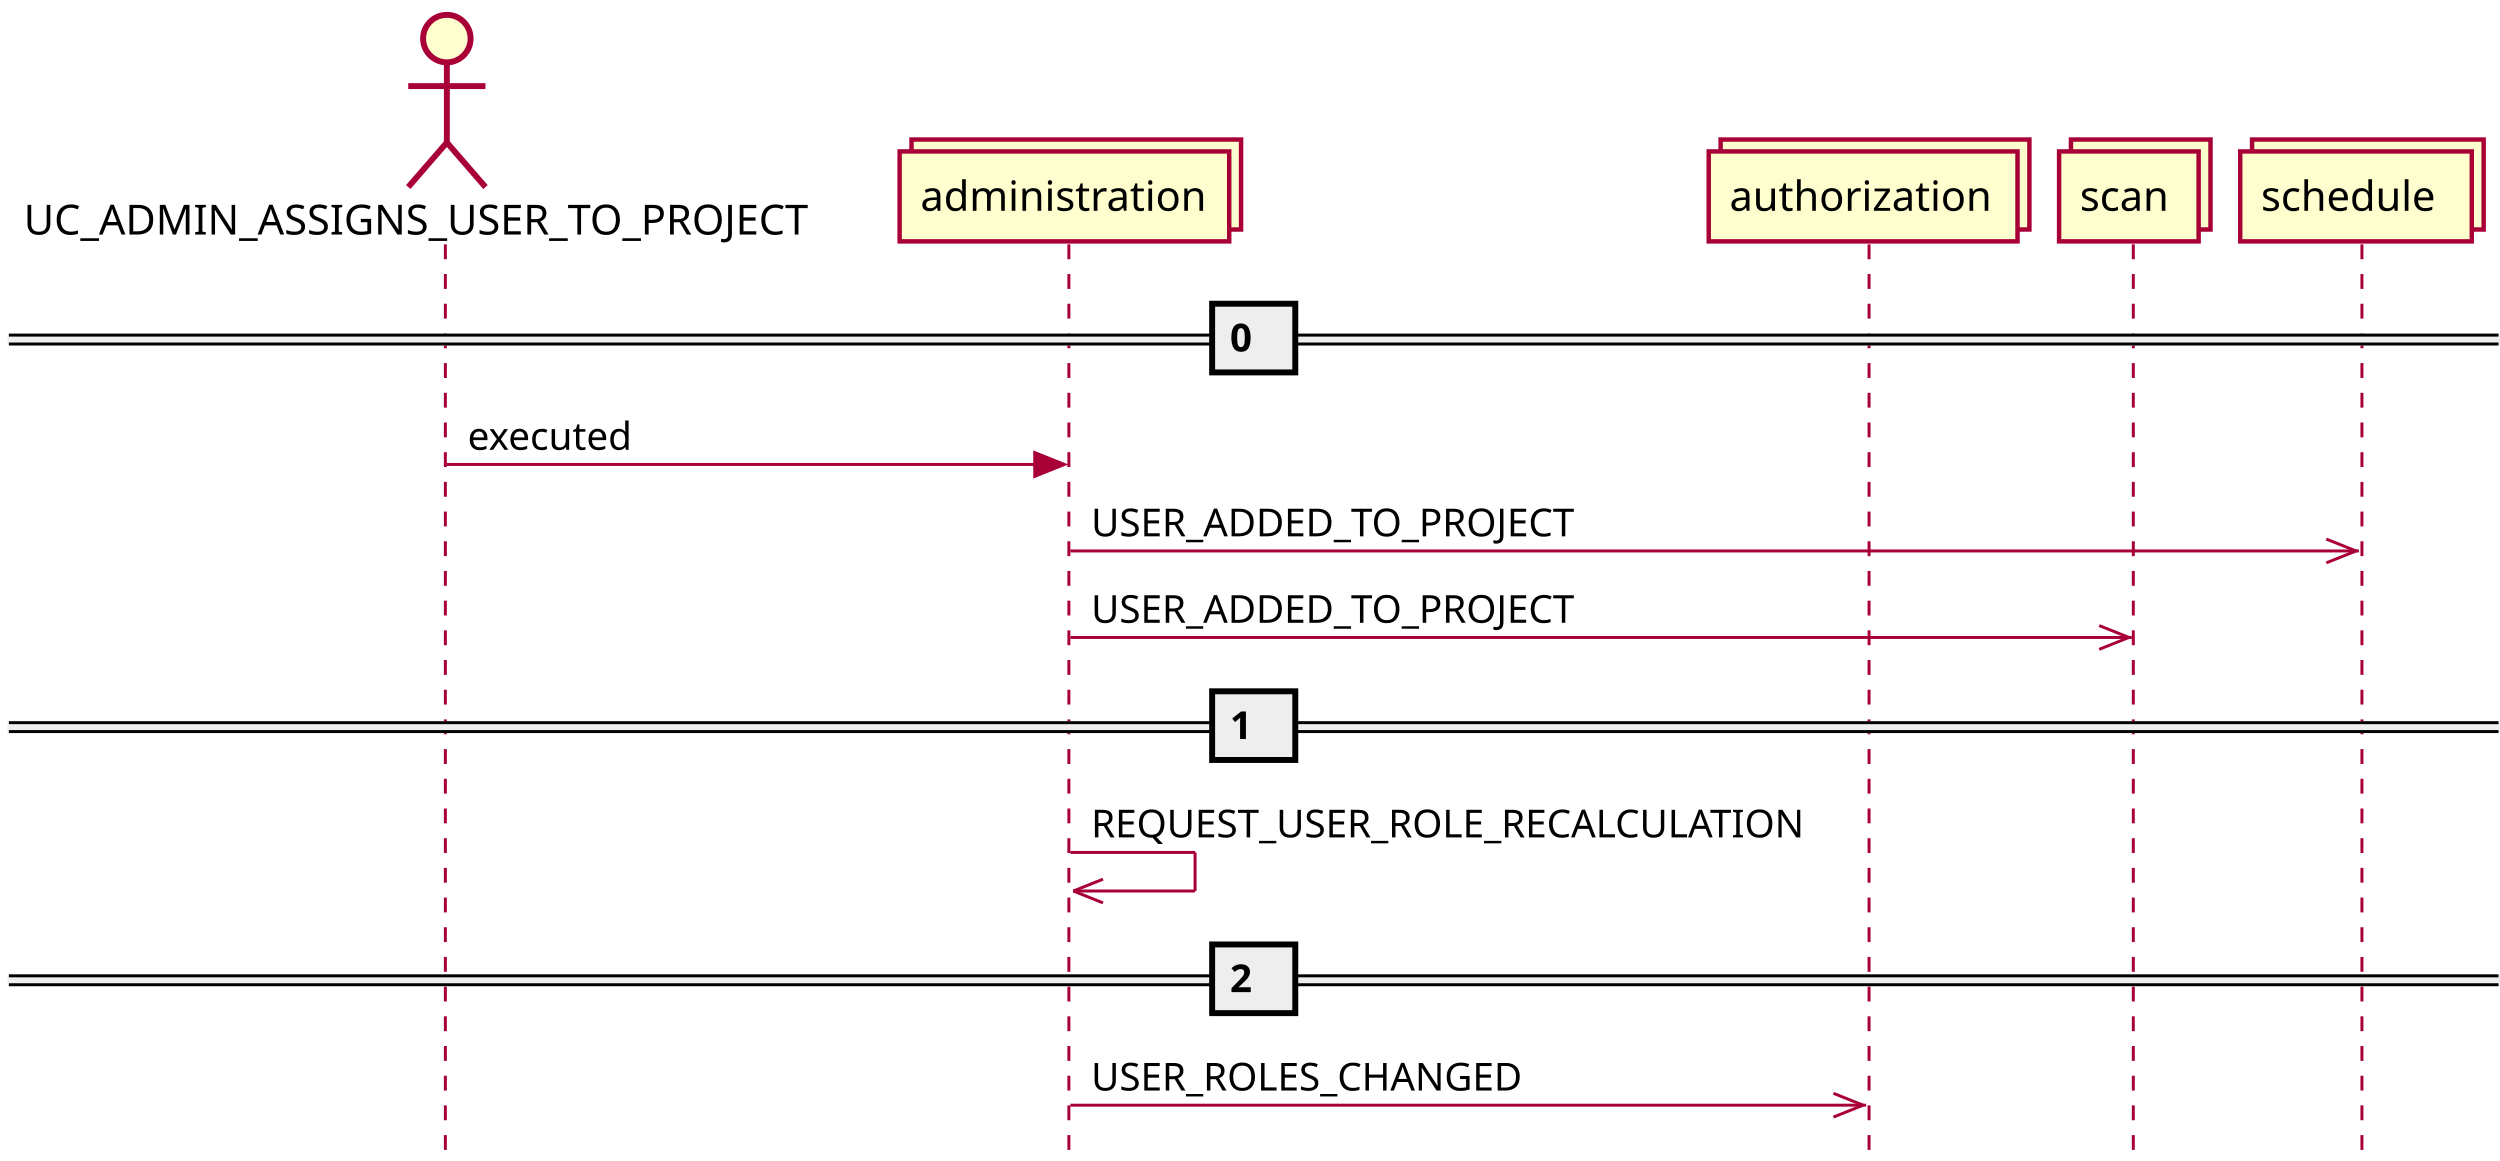
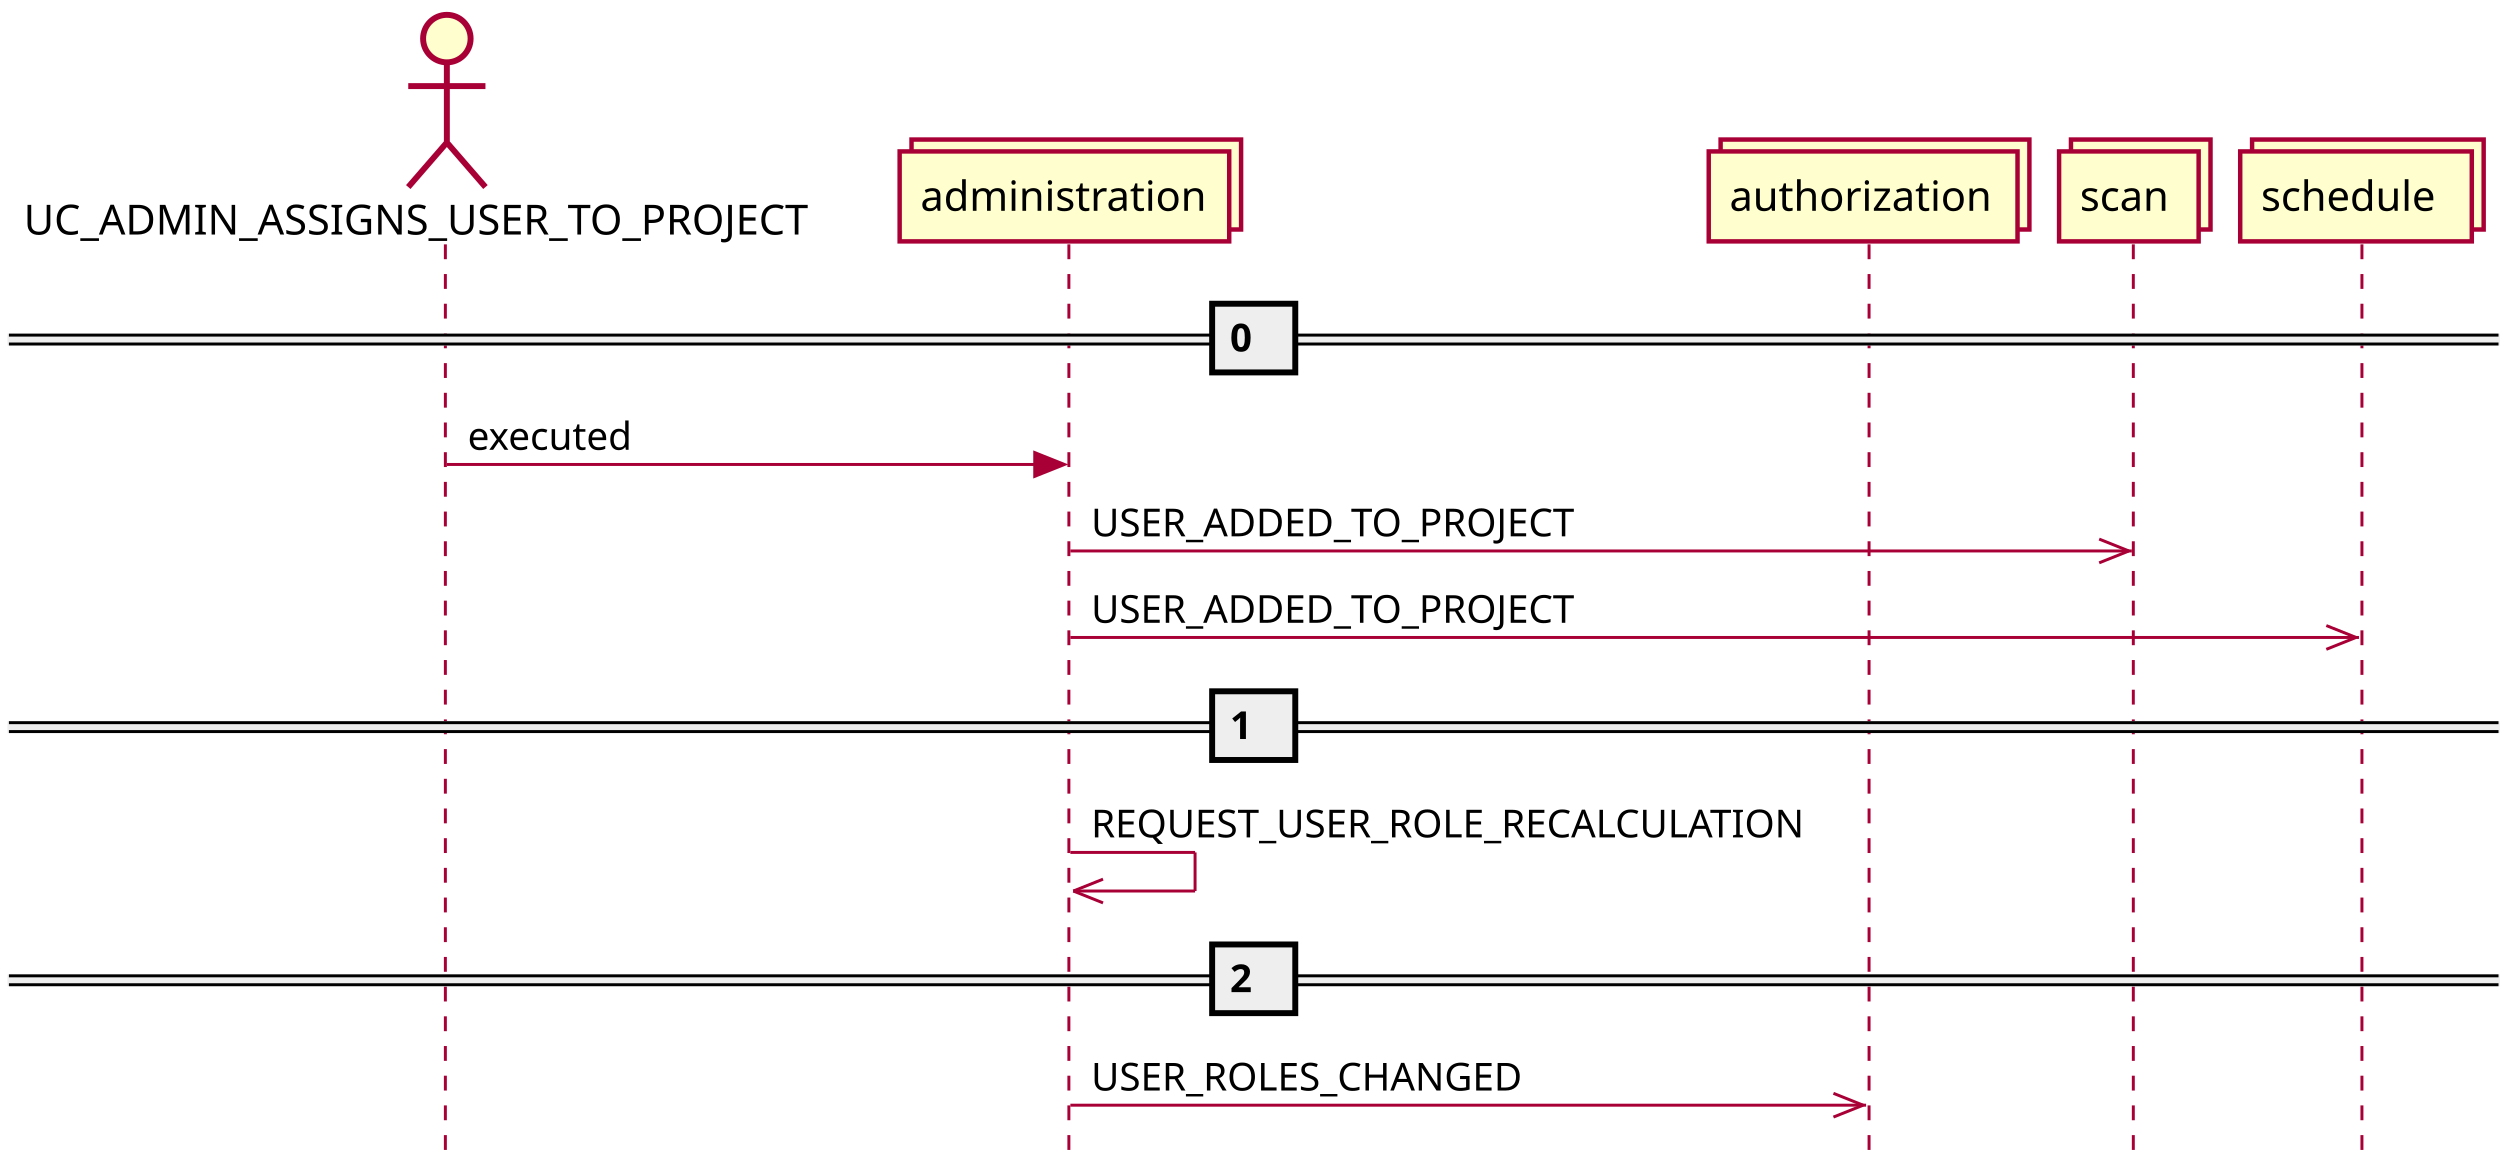
<svg xmlns="http://www.w3.org/2000/svg" contentScriptType="application/ecmascript" contentStyleType="text/css" height="391px" preserveAspectRatio="none" style="width:842px;height:391px;" version="1.1" viewBox="0 0 842 391" width="842px" zoomAndPan="magnify">
  <defs />
  <g>
    <line style="stroke: #A80036; stroke-width: 1.0; stroke-dasharray: 5.0,5.0;" x1="150" x2="150" y1="82.297" y2="390.359" />
    <line style="stroke: #A80036; stroke-width: 1.0; stroke-dasharray: 5.0,5.0;" x1="360" x2="360" y1="82.297" y2="390.359" />
    <line style="stroke: #A80036; stroke-width: 1.0; stroke-dasharray: 5.0,5.0;" x1="629.5" x2="629.5" y1="82.297" y2="390.359" />
    <line style="stroke: #A80036; stroke-width: 1.0; stroke-dasharray: 5.0,5.0;" x1="718.5" x2="718.5" y1="82.297" y2="390.359" />
    <line style="stroke: #A80036; stroke-width: 1.0; stroke-dasharray: 5.0,5.0;" x1="795.5" x2="795.5" y1="82.297" y2="390.359" />
    <text fill="#000000" font-family="sans-serif" font-size="14" lengthAdjust="spacingAndGlyphs" textLength="279" x="8" y="78.995">UC_ADMIN_ASSIGNS_USER_TO_PROJECT</text>
    <ellipse cx="150.5" cy="13" fill="#FEFECE" rx="8" ry="8" style="stroke: #A80036; stroke-width: 2.0;" />
    <path d="M150.5,21 L150.5,48 M137.5,29 L163.5,29 M150.5,48 L137.5,63 M150.5,48 L163.5,63 " fill="#FEFECE" style="stroke: #A80036; stroke-width: 2.0;" />
    <rect fill="#FEFECE" height="30.297" style="stroke: #A80036; stroke-width: 1.5;" width="111" x="307" y="47" />
    <rect fill="#FEFECE" height="30.297" style="stroke: #A80036; stroke-width: 1.5;" width="111" x="303" y="51" />
    <text fill="#000000" font-family="sans-serif" font-size="14" lengthAdjust="spacingAndGlyphs" textLength="97" x="310" y="70.995">administration</text>
    <rect fill="#FEFECE" height="30.297" style="stroke: #A80036; stroke-width: 1.5;" width="104" x="579.5" y="47" />
    <rect fill="#FEFECE" height="30.297" style="stroke: #A80036; stroke-width: 1.5;" width="104" x="575.5" y="51" />
    <text fill="#000000" font-family="sans-serif" font-size="14" lengthAdjust="spacingAndGlyphs" textLength="90" x="582.5" y="70.995">authorization</text>
    <rect fill="#FEFECE" height="30.297" style="stroke: #A80036; stroke-width: 1.5;" width="47" x="697.5" y="47" />
    <rect fill="#FEFECE" height="30.297" style="stroke: #A80036; stroke-width: 1.5;" width="47" x="693.5" y="51" />
    <text fill="#000000" font-family="sans-serif" font-size="14" lengthAdjust="spacingAndGlyphs" textLength="33" x="700.5" y="70.995">scan</text>
    <rect fill="#FEFECE" height="30.297" style="stroke: #A80036; stroke-width: 1.5;" width="78" x="758.5" y="47" />
    <rect fill="#FEFECE" height="30.297" style="stroke: #A80036; stroke-width: 1.5;" width="78" x="754.5" y="51" />
    <text fill="#000000" font-family="sans-serif" font-size="14" lengthAdjust="spacingAndGlyphs" textLength="64" x="761.5" y="70.995">schedule</text>
    <rect fill="#EEEEEE" height="3" style="stroke: #EEEEEE; stroke-width: 1.0;" width="838.5" x="3" y="112.863" />
    <line style="stroke: #000000; stroke-width: 1.0;" x1="3" x2="841.5" y1="112.863" y2="112.863" />
    <line style="stroke: #000000; stroke-width: 1.0;" x1="3" x2="841.5" y1="115.863" y2="115.863" />
    <rect fill="#EEEEEE" height="23.133" style="stroke: #000000; stroke-width: 2.0;" width="28" x="408.25" y="102.297" />
    <text fill="#000000" font-family="sans-serif" font-size="13" font-weight="bold" lengthAdjust="spacingAndGlyphs" textLength="9" x="414.25" y="118.364">0</text>
    <polygon fill="#A80036" points="348.5,152.43,358.5,156.43,348.5,160.43" style="stroke: #A80036; stroke-width: 1.0;" />
    <line style="stroke: #A80036; stroke-width: 1.0;" x1="150.5" x2="354.5" y1="156.43" y2="156.43" />
    <text fill="#000000" font-family="sans-serif" font-size="13" lengthAdjust="spacingAndGlyphs" textLength="59" x="157.5" y="151.497">executed</text>
-     <line style="stroke: #A80036; stroke-width: 1.0;" x1="793.5" x2="783.5" y1="185.562" y2="181.562" />
-     <line style="stroke: #A80036; stroke-width: 1.0;" x1="793.5" x2="783.5" y1="185.562" y2="189.562" />
-     <line style="stroke: #A80036; stroke-width: 1.0;" x1="360.5" x2="794.5" y1="185.562" y2="185.562" />
+     <line style="stroke: #A80036; stroke-width: 1.0;" x1="717" x2="707" y1="185.562" y2="181.562" />
+     <line style="stroke: #A80036; stroke-width: 1.0;" x1="717" x2="707" y1="185.562" y2="189.562" />
+     <line style="stroke: #A80036; stroke-width: 1.0;" x1="360.5" x2="718" y1="185.562" y2="185.562" />
    <text fill="#000000" font-family="sans-serif" font-size="13" lengthAdjust="spacingAndGlyphs" textLength="173" x="367.5" y="180.629">USER_ADDED_TO_PROJECT</text>
-     <line style="stroke: #A80036; stroke-width: 1.0;" x1="717" x2="707" y1="214.695" y2="210.695" />
-     <line style="stroke: #A80036; stroke-width: 1.0;" x1="717" x2="707" y1="214.695" y2="218.695" />
-     <line style="stroke: #A80036; stroke-width: 1.0;" x1="360.5" x2="718" y1="214.695" y2="214.695" />
+     <line style="stroke: #A80036; stroke-width: 1.0;" x1="793.5" x2="783.5" y1="214.695" y2="210.695" />
+     <line style="stroke: #A80036; stroke-width: 1.0;" x1="793.5" x2="783.5" y1="214.695" y2="218.695" />
+     <line style="stroke: #A80036; stroke-width: 1.0;" x1="360.5" x2="794.5" y1="214.695" y2="214.695" />
    <text fill="#000000" font-family="sans-serif" font-size="13" lengthAdjust="spacingAndGlyphs" textLength="173" x="367.5" y="209.762">USER_ADDED_TO_PROJECT</text>
    <rect fill="#EEEEEE" height="3" style="stroke: #EEEEEE; stroke-width: 1.0;" width="838.5" x="3" y="243.394" />
    <line style="stroke: #000000; stroke-width: 1.0;" x1="3" x2="841.5" y1="243.394" y2="243.394" />
    <line style="stroke: #000000; stroke-width: 1.0;" x1="3" x2="841.5" y1="246.394" y2="246.394" />
    <rect fill="#EEEEEE" height="23.133" style="stroke: #000000; stroke-width: 2.0;" width="28" x="408.25" y="232.828" />
    <text fill="#000000" font-family="sans-serif" font-size="13" font-weight="bold" lengthAdjust="spacingAndGlyphs" textLength="9" x="414.25" y="248.895">1</text>
    <line style="stroke: #A80036; stroke-width: 1.0;" x1="360.5" x2="402.5" y1="287.094" y2="287.094" />
    <line style="stroke: #A80036; stroke-width: 1.0;" x1="402.5" x2="402.5" y1="287.094" y2="300.094" />
    <line style="stroke: #A80036; stroke-width: 1.0;" x1="361.5" x2="402.5" y1="300.094" y2="300.094" />
    <line style="stroke: #A80036; stroke-width: 1.0;" x1="361.5" x2="371.5" y1="300.094" y2="296.094" />
    <line style="stroke: #A80036; stroke-width: 1.0;" x1="361.5" x2="371.5" y1="300.094" y2="304.094" />
    <text fill="#000000" font-family="sans-serif" font-size="13" lengthAdjust="spacingAndGlyphs" textLength="255" x="367.5" y="282.028">REQUEST_USER_ROLE_RECALCULATION</text>
    <rect fill="#EEEEEE" height="3" style="stroke: #EEEEEE; stroke-width: 1.0;" width="838.5" x="3" y="328.66" />
    <line style="stroke: #000000; stroke-width: 1.0;" x1="3" x2="841.5" y1="328.66" y2="328.66" />
    <line style="stroke: #000000; stroke-width: 1.0;" x1="3" x2="841.5" y1="331.66" y2="331.66" />
    <rect fill="#EEEEEE" height="23.133" style="stroke: #000000; stroke-width: 2.0;" width="28" x="408.25" y="318.094" />
    <text fill="#000000" font-family="sans-serif" font-size="13" font-weight="bold" lengthAdjust="spacingAndGlyphs" textLength="9" x="414.25" y="334.161">2</text>
    <line style="stroke: #A80036; stroke-width: 1.0;" x1="627.5" x2="617.5" y1="372.227" y2="368.227" />
    <line style="stroke: #A80036; stroke-width: 1.0;" x1="627.5" x2="617.5" y1="372.227" y2="376.227" />
    <line style="stroke: #A80036; stroke-width: 1.0;" x1="360.5" x2="628.5" y1="372.227" y2="372.227" />
    <text fill="#000000" font-family="sans-serif" font-size="13" lengthAdjust="spacingAndGlyphs" textLength="157" x="367.5" y="367.293">USER_ROLES_CHANGED</text>
  </g>
</svg>
